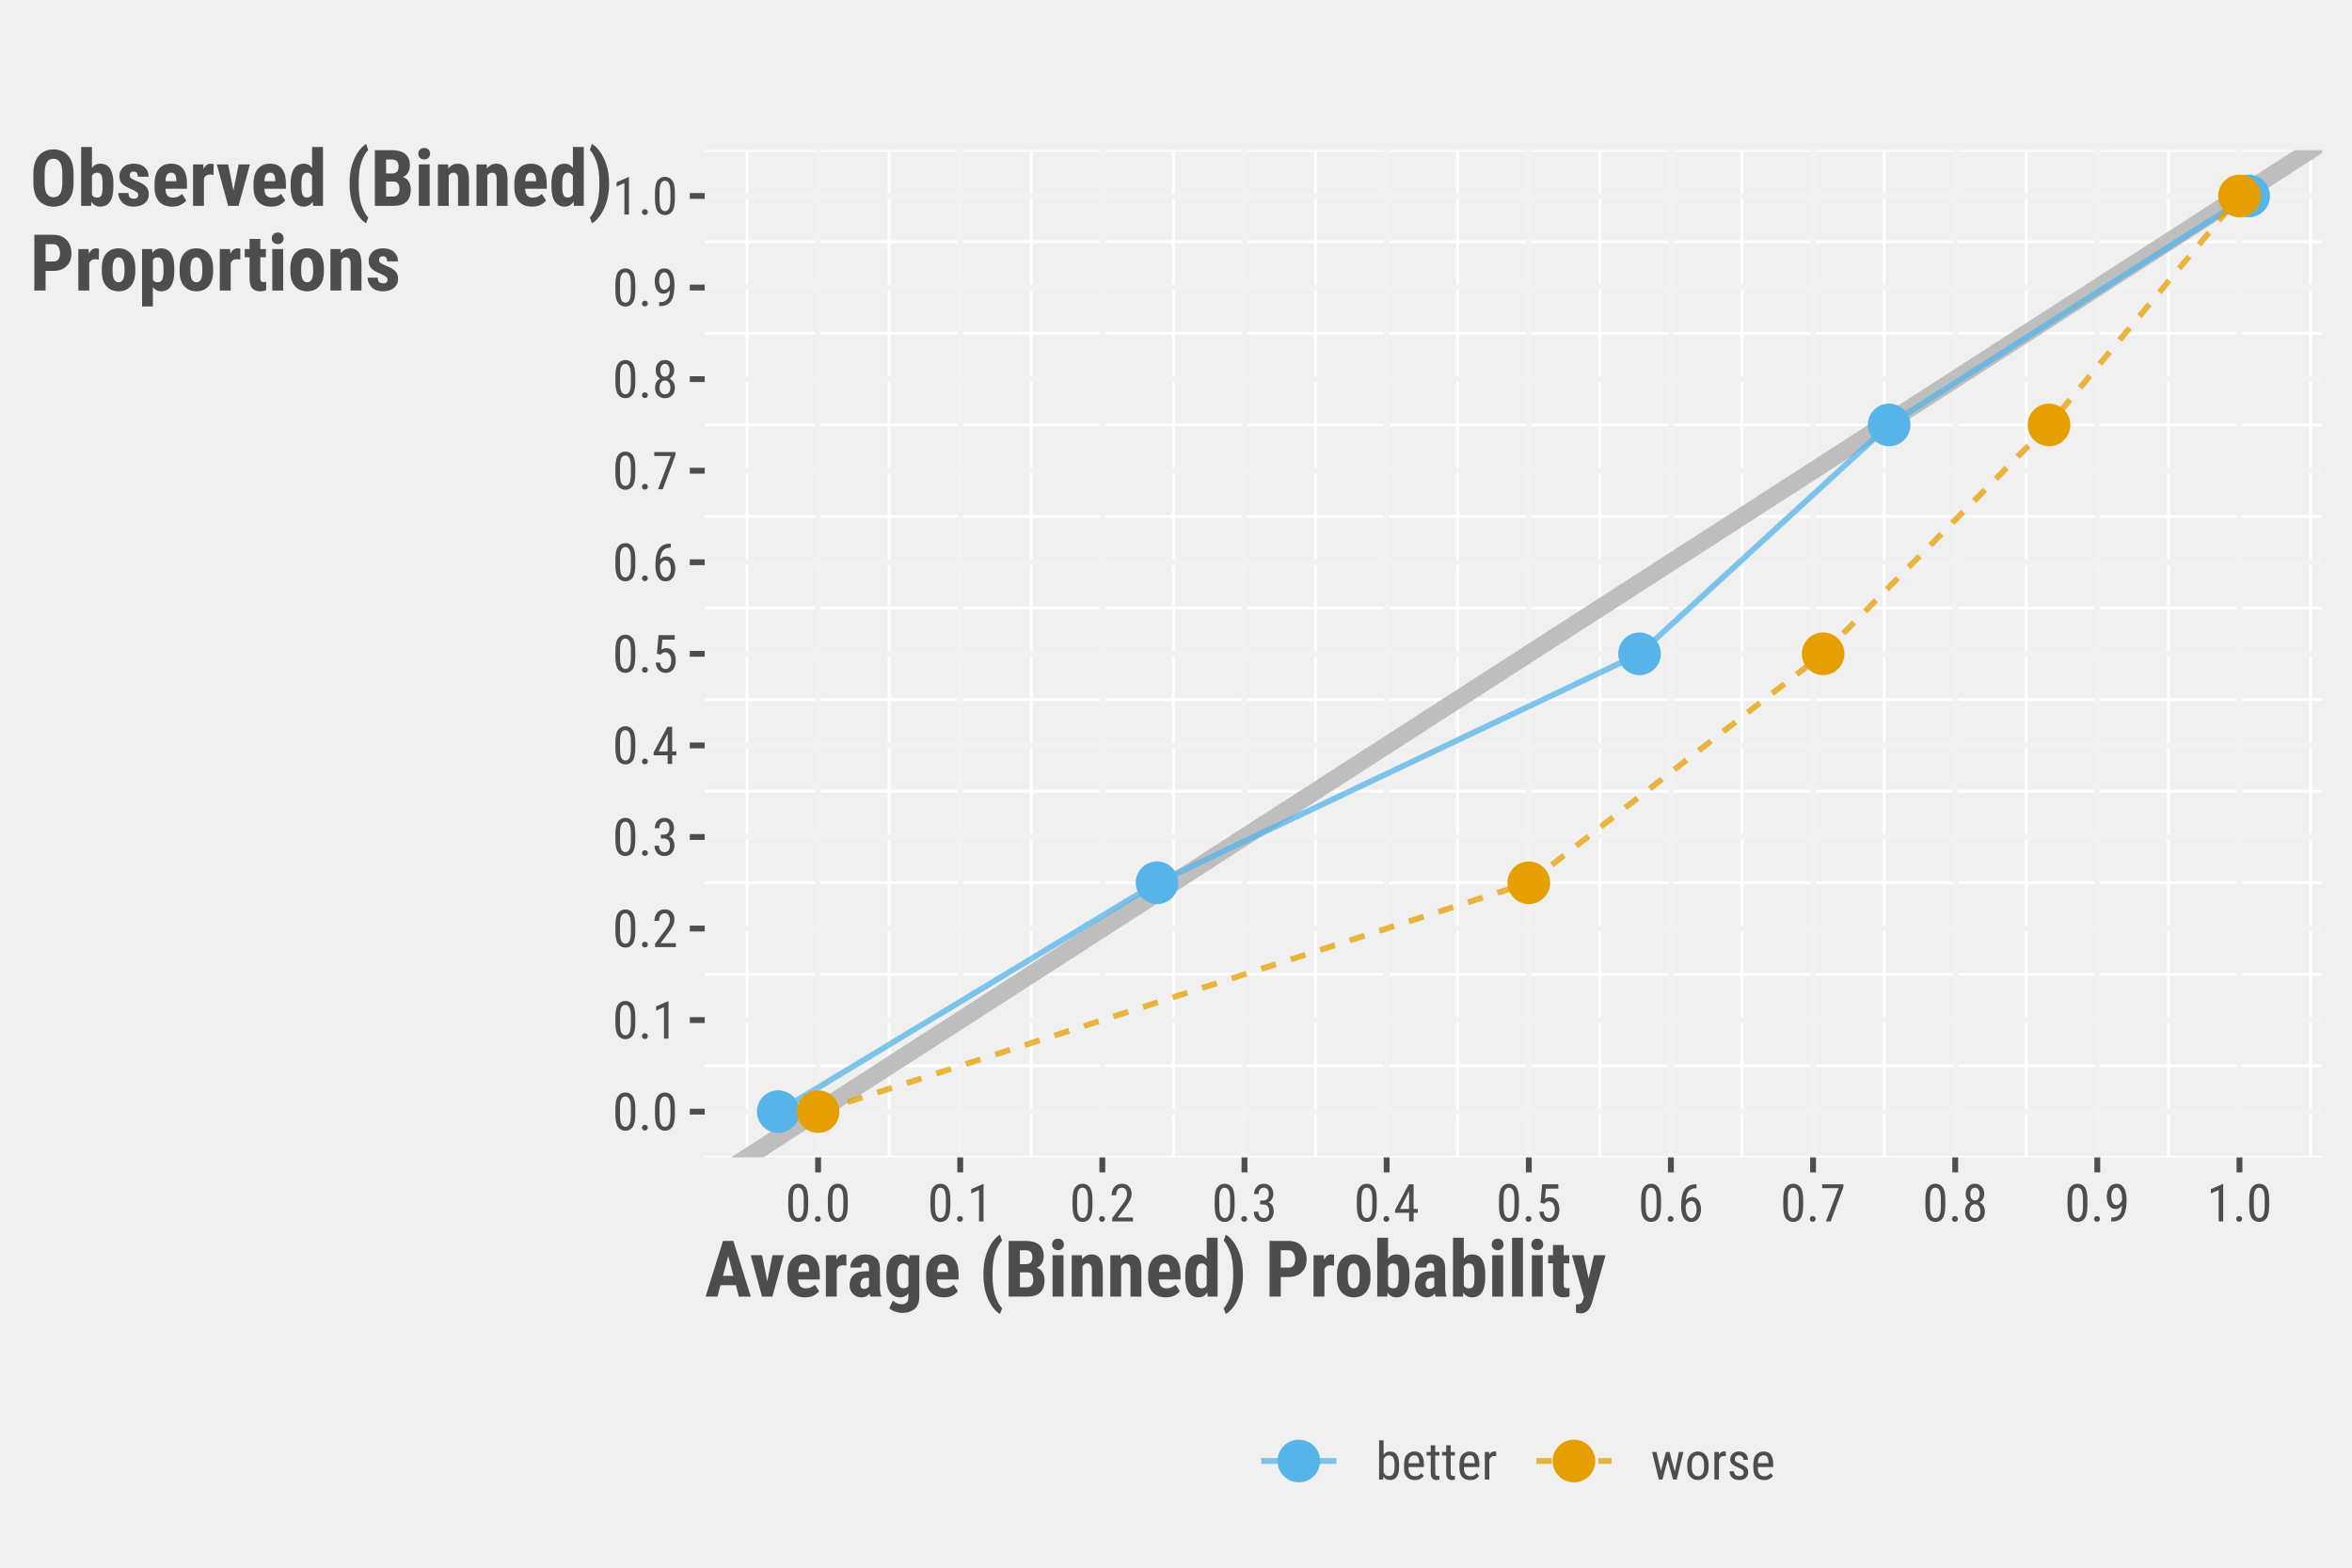
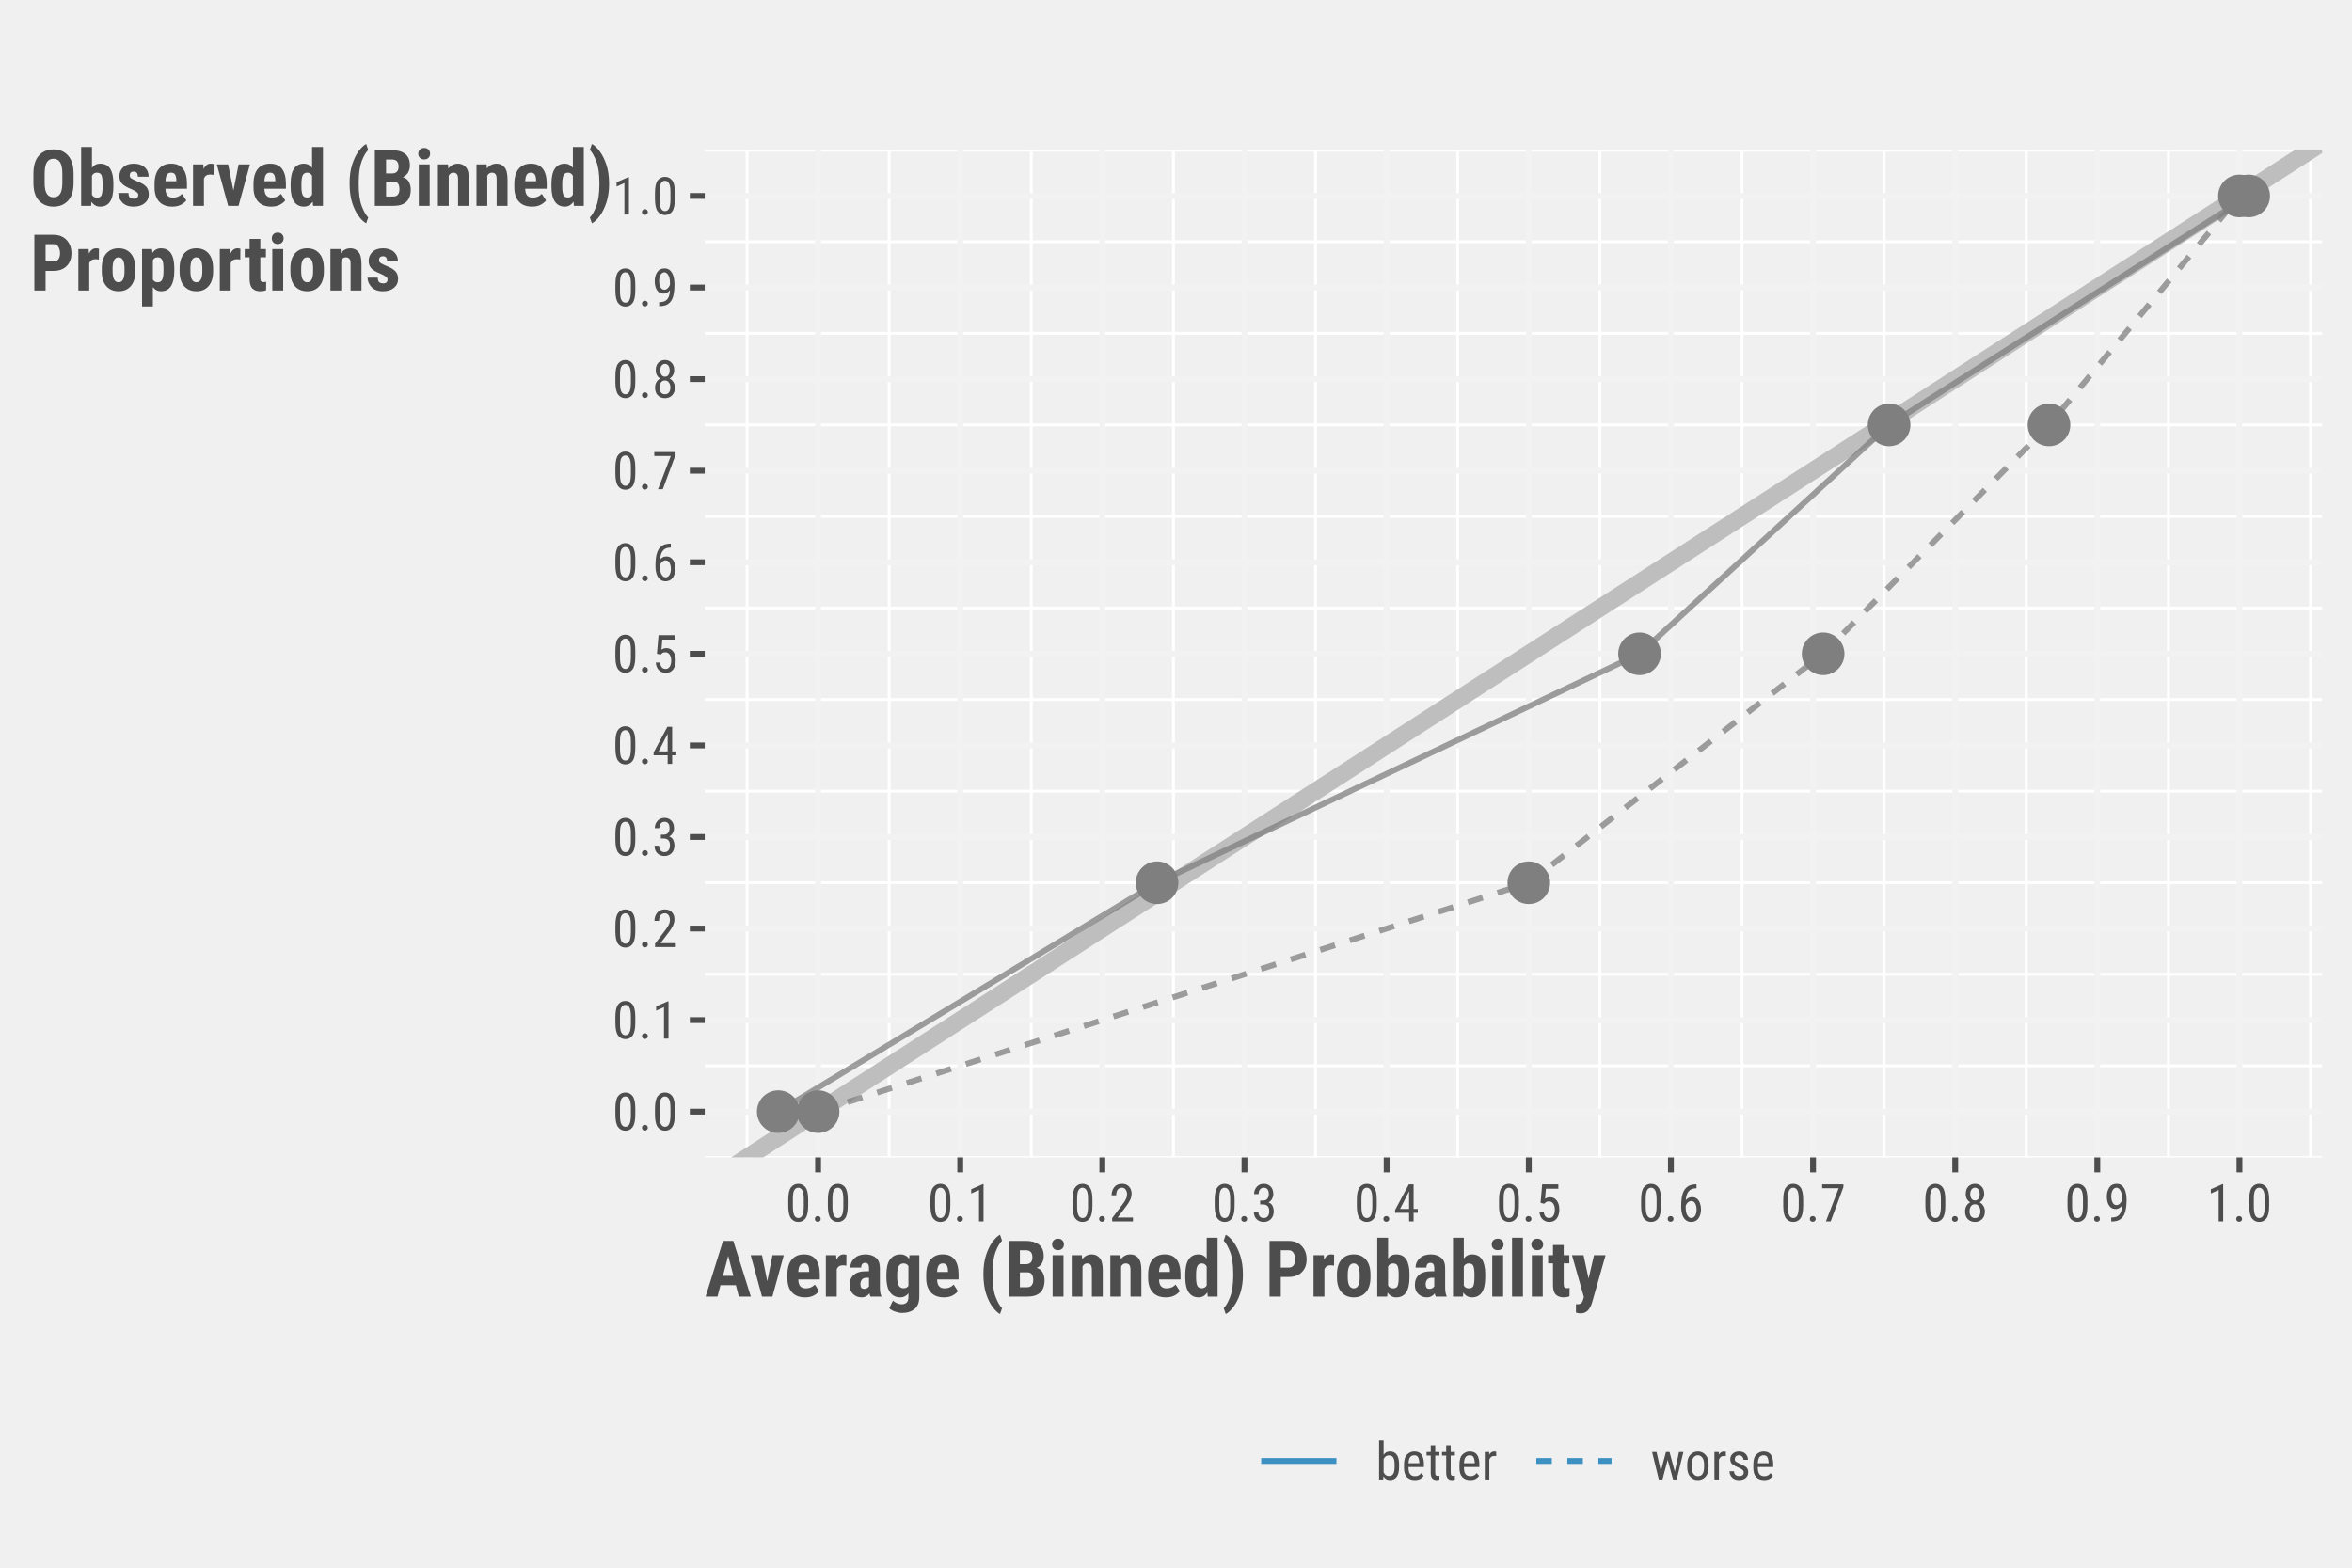
<svg xmlns="http://www.w3.org/2000/svg" class="svglite" width="432.00pt" height="288.00pt" viewBox="0 0 432.00 288.00">
  <defs>
    <style type="text/css">
    .svglite line, .svglite polyline, .svglite polygon, .svglite path, .svglite rect, .svglite circle {
      fill: none;
      stroke: #000000;
      stroke-linecap: round;
      stroke-linejoin: round;
      stroke-miterlimit: 10.00;
    }
    .svglite text {
      white-space: pre;
    }
  </style>
  </defs>
  <rect width="100%" height="100%" style="stroke: none; fill: none;" />
  <defs>
    <clipPath id="cpMC4wMHw0MzIuMDB8MC4wMHwyODguMDA=">
      <rect x="0.00" y="0.00" width="432.00" height="288.00" />
    </clipPath>
  </defs>
  <g clip-path="url(#cpMC4wMHw0MzIuMDB8MC4wMHwyODguMDA=)">
    <rect x="0" y="0.00" width="432.00" height="288.00" style="stroke-width: 1.07; stroke: none;" />
  </g>
  <defs>
    <clipPath id="cpMTI5LjQ0fDQyNi41MnwyNy41OXwyMTIuNjQ=">
      <rect x="129.44" y="27.59" width="297.08" height="185.04" />
    </clipPath>
  </defs>
  <g clip-path="url(#cpMTI5LjQ0fDQyNi41MnwyNy41OXwyMTIuNjQ=)">
    <polyline points="129.44,212.64 426.52,212.64 " style="stroke-width: 0.53; stroke: #FFFFFF; stroke-linecap: butt;" />
    <polyline points="129.44,195.81 426.52,195.81 " style="stroke-width: 0.53; stroke: #FFFFFF; stroke-linecap: butt;" />
    <polyline points="129.44,178.99 426.52,178.99 " style="stroke-width: 0.53; stroke: #FFFFFF; stroke-linecap: butt;" />
    <polyline points="129.44,162.17 426.52,162.17 " style="stroke-width: 0.53; stroke: #FFFFFF; stroke-linecap: butt;" />
    <polyline points="129.44,145.35 426.52,145.35 " style="stroke-width: 0.53; stroke: #FFFFFF; stroke-linecap: butt;" />
    <polyline points="129.44,128.52 426.52,128.52 " style="stroke-width: 0.53; stroke: #FFFFFF; stroke-linecap: butt;" />
    <polyline points="129.44,111.70 426.52,111.70 " style="stroke-width: 0.53; stroke: #FFFFFF; stroke-linecap: butt;" />
    <polyline points="129.44,94.88 426.52,94.88 " style="stroke-width: 0.53; stroke: #FFFFFF; stroke-linecap: butt;" />
    <polyline points="129.44,78.06 426.52,78.06 " style="stroke-width: 0.53; stroke: #FFFFFF; stroke-linecap: butt;" />
    <polyline points="129.44,61.24 426.52,61.24 " style="stroke-width: 0.53; stroke: #FFFFFF; stroke-linecap: butt;" />
    <polyline points="129.44,44.41 426.52,44.41 " style="stroke-width: 0.53; stroke: #FFFFFF; stroke-linecap: butt;" />
    <polyline points="129.44,27.59 426.52,27.59 " style="stroke-width: 0.53; stroke: #FFFFFF; stroke-linecap: butt;" />
    <polyline points="137.21,212.64 137.21,27.59 " style="stroke-width: 0.53; stroke: #FFFFFF; stroke-linecap: butt;" />
    <polyline points="163.31,212.64 163.31,27.59 " style="stroke-width: 0.53; stroke: #FFFFFF; stroke-linecap: butt;" />
    <polyline points="189.42,212.64 189.42,27.59 " style="stroke-width: 0.53; stroke: #FFFFFF; stroke-linecap: butt;" />
    <polyline points="215.53,212.64 215.53,27.59 " style="stroke-width: 0.53; stroke: #FFFFFF; stroke-linecap: butt;" />
    <polyline points="241.63,212.64 241.63,27.59 " style="stroke-width: 0.53; stroke: #FFFFFF; stroke-linecap: butt;" />
    <polyline points="267.74,212.64 267.74,27.59 " style="stroke-width: 0.53; stroke: #FFFFFF; stroke-linecap: butt;" />
    <polyline points="293.85,212.64 293.85,27.59 " style="stroke-width: 0.53; stroke: #FFFFFF; stroke-linecap: butt;" />
    <polyline points="319.96,212.64 319.96,27.59 " style="stroke-width: 0.53; stroke: #FFFFFF; stroke-linecap: butt;" />
    <polyline points="346.06,212.64 346.06,27.59 " style="stroke-width: 0.53; stroke: #FFFFFF; stroke-linecap: butt;" />
    <polyline points="372.17,212.64 372.17,27.59 " style="stroke-width: 0.53; stroke: #FFFFFF; stroke-linecap: butt;" />
    <polyline points="398.28,212.64 398.28,27.59 " style="stroke-width: 0.53; stroke: #FFFFFF; stroke-linecap: butt;" />
    <polyline points="424.38,212.64 424.38,27.59 " style="stroke-width: 0.53; stroke: #FFFFFF; stroke-linecap: butt;" />
    <polyline points="129.44,204.22 426.52,204.22 " style="stroke-width: 1.07; stroke: #F2F2F2; stroke-linecap: butt;" />
    <polyline points="129.44,187.40 426.52,187.40 " style="stroke-width: 1.07; stroke: #F2F2F2; stroke-linecap: butt;" />
    <polyline points="129.44,170.58 426.52,170.58 " style="stroke-width: 1.07; stroke: #F2F2F2; stroke-linecap: butt;" />
    <polyline points="129.44,153.76 426.52,153.76 " style="stroke-width: 1.07; stroke: #F2F2F2; stroke-linecap: butt;" />
    <polyline points="129.44,136.94 426.52,136.94 " style="stroke-width: 1.07; stroke: #F2F2F2; stroke-linecap: butt;" />
    <polyline points="129.44,120.11 426.52,120.11 " style="stroke-width: 1.07; stroke: #F2F2F2; stroke-linecap: butt;" />
    <polyline points="129.44,103.29 426.52,103.29 " style="stroke-width: 1.07; stroke: #F2F2F2; stroke-linecap: butt;" />
    <polyline points="129.44,86.47 426.52,86.47 " style="stroke-width: 1.07; stroke: #F2F2F2; stroke-linecap: butt;" />
    <polyline points="129.44,69.65 426.52,69.65 " style="stroke-width: 1.07; stroke: #F2F2F2; stroke-linecap: butt;" />
    <polyline points="129.44,52.82 426.52,52.82 " style="stroke-width: 1.07; stroke: #F2F2F2; stroke-linecap: butt;" />
    <polyline points="129.44,36.00 426.52,36.00 " style="stroke-width: 1.07; stroke: #F2F2F2; stroke-linecap: butt;" />
    <polyline points="150.26,212.64 150.26,27.59 " style="stroke-width: 1.07; stroke: #F2F2F2; stroke-linecap: butt;" />
    <polyline points="176.37,212.64 176.37,27.59 " style="stroke-width: 1.07; stroke: #F2F2F2; stroke-linecap: butt;" />
    <polyline points="202.47,212.64 202.47,27.59 " style="stroke-width: 1.07; stroke: #F2F2F2; stroke-linecap: butt;" />
    <polyline points="228.58,212.64 228.58,27.59 " style="stroke-width: 1.07; stroke: #F2F2F2; stroke-linecap: butt;" />
    <polyline points="254.69,212.64 254.69,27.59 " style="stroke-width: 1.07; stroke: #F2F2F2; stroke-linecap: butt;" />
    <polyline points="280.80,212.64 280.80,27.59 " style="stroke-width: 1.07; stroke: #F2F2F2; stroke-linecap: butt;" />
    <polyline points="306.90,212.64 306.90,27.59 " style="stroke-width: 1.07; stroke: #F2F2F2; stroke-linecap: butt;" />
    <polyline points="333.01,212.64 333.01,27.59 " style="stroke-width: 1.07; stroke: #F2F2F2; stroke-linecap: butt;" />
    <polyline points="359.12,212.64 359.12,27.59 " style="stroke-width: 1.07; stroke: #F2F2F2; stroke-linecap: butt;" />
    <polyline points="385.22,212.64 385.22,27.59 " style="stroke-width: 1.07; stroke: #F2F2F2; stroke-linecap: butt;" />
    <polyline points="411.33,212.64 411.33,27.59 " style="stroke-width: 1.07; stroke: #F2F2F2; stroke-linecap: butt;" />
    <line x1="-167.64" y1="409.07" x2="723.60" y2="-165.21" style="stroke-width: 3.20; stroke: #BEBEBE; stroke-linecap: butt;" />
-     <polyline points="142.94,204.22 212.52,162.17 301.14,120.11 346.98,78.06 413.02,36.00 " style="stroke-width: 1.07; stroke: #56B4E9; stroke-opacity: 0.75; stroke-linecap: butt;" />
-     <polyline points="150.26,204.22 280.80,162.17 334.86,120.11 376.35,78.06 411.33,36.00 " style="stroke-width: 1.07; stroke: #E69F00; stroke-opacity: 0.75; stroke-dasharray: 2.85,2.85; stroke-linecap: butt;" />
-     <circle cx="142.94" cy="204.22" r="3.56" style="stroke-width: 0.71; stroke: #56B4E9; fill: #56B4E9;" />
-     <circle cx="212.52" cy="162.17" r="3.56" style="stroke-width: 0.71; stroke: #56B4E9; fill: #56B4E9;" />
-     <circle cx="301.14" cy="120.11" r="3.56" style="stroke-width: 0.71; stroke: #56B4E9; fill: #56B4E9;" />
-     <circle cx="346.98" cy="78.06" r="3.56" style="stroke-width: 0.71; stroke: #56B4E9; fill: #56B4E9;" />
-     <circle cx="413.02" cy="36.00" r="3.56" style="stroke-width: 0.71; stroke: #56B4E9; fill: #56B4E9;" />
-     <circle cx="150.26" cy="204.22" r="3.56" style="stroke-width: 0.71; stroke: #E69F00; fill: #E69F00;" />
-     <circle cx="280.80" cy="162.17" r="3.56" style="stroke-width: 0.71; stroke: #E69F00; fill: #E69F00;" />
-     <circle cx="334.86" cy="120.11" r="3.56" style="stroke-width: 0.71; stroke: #E69F00; fill: #E69F00;" />
-     <circle cx="376.35" cy="78.06" r="3.56" style="stroke-width: 0.71; stroke: #E69F00; fill: #E69F00;" />
-     <circle cx="411.33" cy="36.00" r="3.56" style="stroke-width: 0.71; stroke: #E69F00; fill: #E69F00;" />
+     <polyline points="142.94,204.22 212.52,162.17 301.14,120.11 346.98,78.06 413.02,36.00 " style="stroke-width: 1.07; stroke: #7F7F7F; stroke-opacity: 0.75; stroke-linecap: butt;" />
+     <polyline points="150.26,204.22 280.80,162.17 334.86,120.11 376.35,78.06 411.33,36.00 " style="stroke-width: 1.07; stroke: #7F7F7F; stroke-opacity: 0.75; stroke-dasharray: 2.85,2.85; stroke-linecap: butt;" />
+     <circle cx="142.94" cy="204.22" r="3.56" style="stroke-width: 0.71; stroke: #7F7F7F; fill: #7F7F7F;" />
+     <circle cx="212.52" cy="162.17" r="3.56" style="stroke-width: 0.71; stroke: #7F7F7F; fill: #7F7F7F;" />
+     <circle cx="301.14" cy="120.11" r="3.56" style="stroke-width: 0.71; stroke: #7F7F7F; fill: #7F7F7F;" />
+     <circle cx="346.98" cy="78.06" r="3.56" style="stroke-width: 0.71; stroke: #7F7F7F; fill: #7F7F7F;" />
+     <circle cx="413.02" cy="36.00" r="3.56" style="stroke-width: 0.71; stroke: #7F7F7F; fill: #7F7F7F;" />
+     <circle cx="150.26" cy="204.22" r="3.56" style="stroke-width: 0.71; stroke: #7F7F7F; fill: #7F7F7F;" />
+     <circle cx="280.80" cy="162.17" r="3.56" style="stroke-width: 0.71; stroke: #7F7F7F; fill: #7F7F7F;" />
+     <circle cx="334.86" cy="120.11" r="3.56" style="stroke-width: 0.71; stroke: #7F7F7F; fill: #7F7F7F;" />
+     <circle cx="376.35" cy="78.06" r="3.56" style="stroke-width: 0.71; stroke: #7F7F7F; fill: #7F7F7F;" />
+     <circle cx="411.33" cy="36.00" r="3.56" style="stroke-width: 0.71; stroke: #7F7F7F; fill: #7F7F7F;" />
  </g>
  <g clip-path="url(#cpMC4wMHw0MzIuMDB8MC4wMHwyODguMDA=)">
    <text x="124.51" y="207.63" text-anchor="end" style="font-size: 9.60px;fill: #4D4D4D; font-family: &quot;Roboto Condensed&quot;;" textLength="12.00px" lengthAdjust="spacingAndGlyphs">0.0</text>
    <text x="124.51" y="190.81" text-anchor="end" style="font-size: 9.60px;fill: #4D4D4D; font-family: &quot;Roboto Condensed&quot;;" textLength="12.00px" lengthAdjust="spacingAndGlyphs">0.1</text>
    <text x="124.51" y="173.99" text-anchor="end" style="font-size: 9.60px;fill: #4D4D4D; font-family: &quot;Roboto Condensed&quot;;" textLength="12.00px" lengthAdjust="spacingAndGlyphs">0.2</text>
    <text x="124.51" y="157.17" text-anchor="end" style="font-size: 9.60px;fill: #4D4D4D; font-family: &quot;Roboto Condensed&quot;;" textLength="12.00px" lengthAdjust="spacingAndGlyphs">0.3</text>
    <text x="124.51" y="140.34" text-anchor="end" style="font-size: 9.60px;fill: #4D4D4D; font-family: &quot;Roboto Condensed&quot;;" textLength="12.00px" lengthAdjust="spacingAndGlyphs">0.4</text>
    <text x="124.51" y="123.52" text-anchor="end" style="font-size: 9.60px;fill: #4D4D4D; font-family: &quot;Roboto Condensed&quot;;" textLength="12.00px" lengthAdjust="spacingAndGlyphs">0.5</text>
    <text x="124.51" y="106.70" text-anchor="end" style="font-size: 9.60px;fill: #4D4D4D; font-family: &quot;Roboto Condensed&quot;;" textLength="12.00px" lengthAdjust="spacingAndGlyphs">0.6</text>
    <text x="124.51" y="89.88" text-anchor="end" style="font-size: 9.60px;fill: #4D4D4D; font-family: &quot;Roboto Condensed&quot;;" textLength="12.00px" lengthAdjust="spacingAndGlyphs">0.7</text>
    <text x="124.51" y="73.06" text-anchor="end" style="font-size: 9.60px;fill: #4D4D4D; font-family: &quot;Roboto Condensed&quot;;" textLength="12.00px" lengthAdjust="spacingAndGlyphs">0.8</text>
    <text x="124.51" y="56.23" text-anchor="end" style="font-size: 9.60px;fill: #4D4D4D; font-family: &quot;Roboto Condensed&quot;;" textLength="12.00px" lengthAdjust="spacingAndGlyphs">0.9</text>
    <text x="124.51" y="39.41" text-anchor="end" style="font-size: 9.60px;fill: #4D4D4D; font-family: &quot;Roboto Condensed&quot;;" textLength="12.00px" lengthAdjust="spacingAndGlyphs">1.0</text>
    <polyline points="126.70,204.22 129.44,204.22 " style="stroke-width: 1.07; stroke: #4D4D4D; stroke-linecap: butt;" />
    <polyline points="126.70,187.40 129.44,187.40 " style="stroke-width: 1.07; stroke: #4D4D4D; stroke-linecap: butt;" />
    <polyline points="126.70,170.58 129.44,170.58 " style="stroke-width: 1.07; stroke: #4D4D4D; stroke-linecap: butt;" />
    <polyline points="126.70,153.76 129.44,153.76 " style="stroke-width: 1.07; stroke: #4D4D4D; stroke-linecap: butt;" />
    <polyline points="126.70,136.94 129.44,136.94 " style="stroke-width: 1.07; stroke: #4D4D4D; stroke-linecap: butt;" />
    <polyline points="126.70,120.11 129.44,120.11 " style="stroke-width: 1.07; stroke: #4D4D4D; stroke-linecap: butt;" />
    <polyline points="126.70,103.29 129.44,103.29 " style="stroke-width: 1.07; stroke: #4D4D4D; stroke-linecap: butt;" />
    <polyline points="126.70,86.47 129.44,86.47 " style="stroke-width: 1.07; stroke: #4D4D4D; stroke-linecap: butt;" />
    <polyline points="126.70,69.65 129.44,69.65 " style="stroke-width: 1.07; stroke: #4D4D4D; stroke-linecap: butt;" />
    <polyline points="126.70,52.82 129.44,52.82 " style="stroke-width: 1.07; stroke: #4D4D4D; stroke-linecap: butt;" />
    <polyline points="126.70,36.00 129.44,36.00 " style="stroke-width: 1.07; stroke: #4D4D4D; stroke-linecap: butt;" />
    <polyline points="150.26,215.38 150.26,212.64 " style="stroke-width: 1.07; stroke: #4D4D4D; stroke-linecap: butt;" />
    <polyline points="176.37,215.38 176.37,212.64 " style="stroke-width: 1.07; stroke: #4D4D4D; stroke-linecap: butt;" />
    <polyline points="202.47,215.38 202.47,212.64 " style="stroke-width: 1.07; stroke: #4D4D4D; stroke-linecap: butt;" />
    <polyline points="228.58,215.38 228.58,212.64 " style="stroke-width: 1.07; stroke: #4D4D4D; stroke-linecap: butt;" />
    <polyline points="254.69,215.38 254.69,212.64 " style="stroke-width: 1.07; stroke: #4D4D4D; stroke-linecap: butt;" />
    <polyline points="280.80,215.38 280.80,212.64 " style="stroke-width: 1.07; stroke: #4D4D4D; stroke-linecap: butt;" />
    <polyline points="306.90,215.38 306.90,212.64 " style="stroke-width: 1.07; stroke: #4D4D4D; stroke-linecap: butt;" />
    <polyline points="333.01,215.38 333.01,212.64 " style="stroke-width: 1.07; stroke: #4D4D4D; stroke-linecap: butt;" />
    <polyline points="359.12,215.38 359.12,212.64 " style="stroke-width: 1.07; stroke: #4D4D4D; stroke-linecap: butt;" />
    <polyline points="385.22,215.38 385.22,212.64 " style="stroke-width: 1.07; stroke: #4D4D4D; stroke-linecap: butt;" />
    <polyline points="411.33,215.38 411.33,212.64 " style="stroke-width: 1.07; stroke: #4D4D4D; stroke-linecap: butt;" />
    <text x="150.26" y="224.39" text-anchor="middle" style="font-size: 9.60px;fill: #4D4D4D; font-family: &quot;Roboto Condensed&quot;;" textLength="12.00px" lengthAdjust="spacingAndGlyphs">0.0</text>
    <text x="176.37" y="224.39" text-anchor="middle" style="font-size: 9.60px;fill: #4D4D4D; font-family: &quot;Roboto Condensed&quot;;" textLength="12.00px" lengthAdjust="spacingAndGlyphs">0.1</text>
    <text x="202.47" y="224.39" text-anchor="middle" style="font-size: 9.60px;fill: #4D4D4D; font-family: &quot;Roboto Condensed&quot;;" textLength="12.00px" lengthAdjust="spacingAndGlyphs">0.2</text>
    <text x="228.58" y="224.39" text-anchor="middle" style="font-size: 9.60px;fill: #4D4D4D; font-family: &quot;Roboto Condensed&quot;;" textLength="12.00px" lengthAdjust="spacingAndGlyphs">0.3</text>
    <text x="254.69" y="224.39" text-anchor="middle" style="font-size: 9.60px;fill: #4D4D4D; font-family: &quot;Roboto Condensed&quot;;" textLength="12.00px" lengthAdjust="spacingAndGlyphs">0.4</text>
    <text x="280.80" y="224.39" text-anchor="middle" style="font-size: 9.60px;fill: #4D4D4D; font-family: &quot;Roboto Condensed&quot;;" textLength="12.00px" lengthAdjust="spacingAndGlyphs">0.5</text>
    <text x="306.90" y="224.39" text-anchor="middle" style="font-size: 9.60px;fill: #4D4D4D; font-family: &quot;Roboto Condensed&quot;;" textLength="12.00px" lengthAdjust="spacingAndGlyphs">0.6</text>
    <text x="333.01" y="224.39" text-anchor="middle" style="font-size: 9.60px;fill: #4D4D4D; font-family: &quot;Roboto Condensed&quot;;" textLength="12.00px" lengthAdjust="spacingAndGlyphs">0.7</text>
    <text x="359.12" y="224.39" text-anchor="middle" style="font-size: 9.60px;fill: #4D4D4D; font-family: &quot;Roboto Condensed&quot;;" textLength="12.00px" lengthAdjust="spacingAndGlyphs">0.8</text>
    <text x="385.22" y="224.39" text-anchor="middle" style="font-size: 9.60px;fill: #4D4D4D; font-family: &quot;Roboto Condensed&quot;;" textLength="12.00px" lengthAdjust="spacingAndGlyphs">0.9</text>
    <text x="411.33" y="224.39" text-anchor="middle" style="font-size: 9.60px;fill: #4D4D4D; font-family: &quot;Roboto Condensed&quot;;" textLength="12.00px" lengthAdjust="spacingAndGlyphs">1.0</text>
    <text x="129.44" y="238.20" style="font-size: 14.40px; font-weight: bold;fill: #4D4D4D; font-family: &quot;Roboto Condensed&quot;;" textLength="166.36px" lengthAdjust="spacingAndGlyphs">Average (Binned) Probability</text>
    <text x="5.48" y="37.82" style="font-size: 14.40px; font-weight: bold;fill: #4D4D4D; font-family: &quot;Roboto Condensed&quot;;" textLength="107.03px" lengthAdjust="spacingAndGlyphs">Observed (Binned)</text>
    <text x="5.48" y="53.37" style="font-size: 14.40px; font-weight: bold;fill: #4D4D4D; font-family: &quot;Roboto Condensed&quot;;" textLength="68.03px" lengthAdjust="spacingAndGlyphs">Proportions</text>
    <rect x="224.44" y="254.28" width="107.08" height="28.24" style="stroke-width: 1.07; stroke: none;" />
    <rect x="229.92" y="259.76" width="17.28" height="17.28" style="stroke-width: 1.07; stroke: none;" />
-     <line x1="231.65" y1="268.40" x2="245.47" y2="268.40" style="stroke-width: 1.07; stroke: #56B4E9; stroke-opacity: 0.75; stroke-linecap: butt;" />
-     <circle cx="238.56" cy="268.40" r="3.56" style="stroke-width: 0.71; stroke: #56B4E9; fill: #56B4E9;" />
+     <line x1="231.65" y1="268.40" x2="245.47" y2="268.40" style="stroke-width: 1.07; stroke: #0072B2; stroke-opacity: 0.75; stroke-linecap: butt;" />
    <rect x="280.45" y="259.76" width="17.28" height="17.28" style="stroke-width: 1.07; stroke: none;" />
-     <line x1="282.18" y1="268.40" x2="296.00" y2="268.40" style="stroke-width: 1.07; stroke: #E69F00; stroke-opacity: 0.75; stroke-dasharray: 2.85,2.85; stroke-linecap: butt;" />
-     <circle cx="289.09" cy="268.40" r="3.56" style="stroke-width: 0.71; stroke: #E69F00; fill: #E69F00;" />
+     <line x1="282.18" y1="268.40" x2="296.00" y2="268.40" style="stroke-width: 1.07; stroke: #0072B2; stroke-opacity: 0.75; stroke-dasharray: 2.85,2.85; stroke-linecap: butt;" />
    <text x="252.68" y="271.81" style="font-size: 9.60px;fill: #4D4D4D; font-family: &quot;Roboto Condensed&quot;;" textLength="22.29px" lengthAdjust="spacingAndGlyphs">better</text>
    <text x="303.21" y="271.81" style="font-size: 9.60px;fill: #4D4D4D; font-family: &quot;Roboto Condensed&quot;;" textLength="22.83px" lengthAdjust="spacingAndGlyphs">worse</text>
  </g>
</svg>
